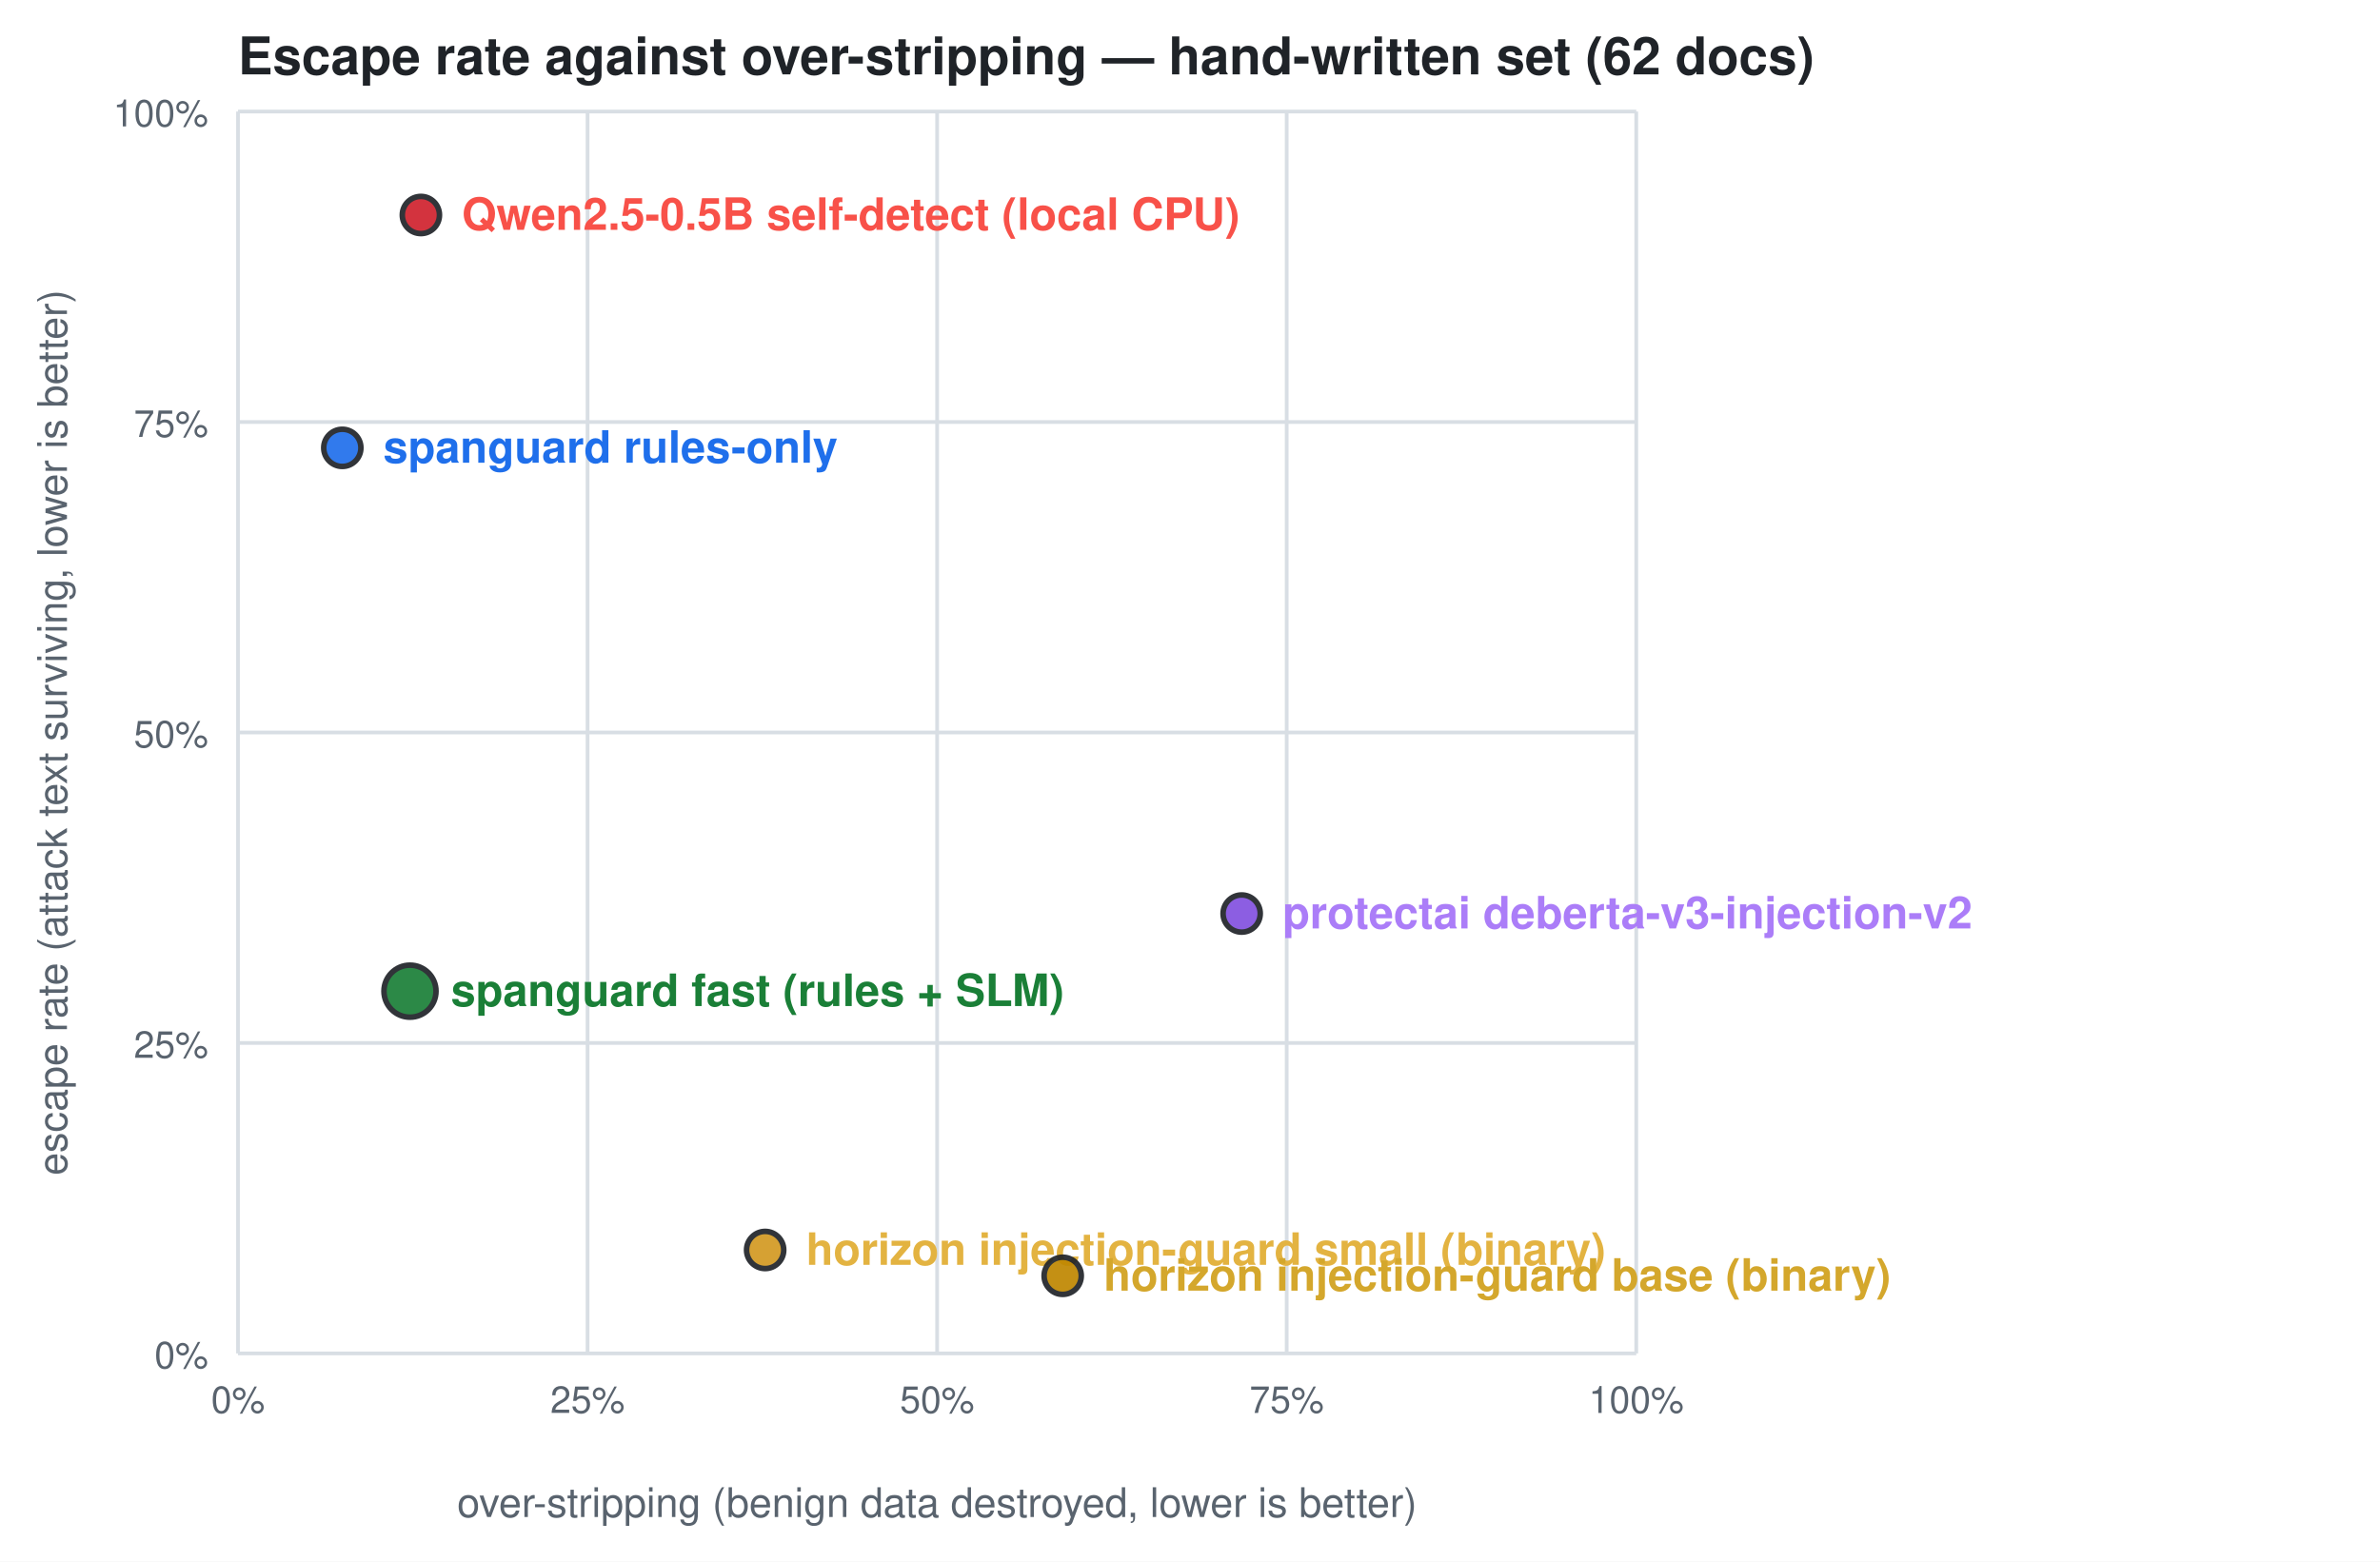
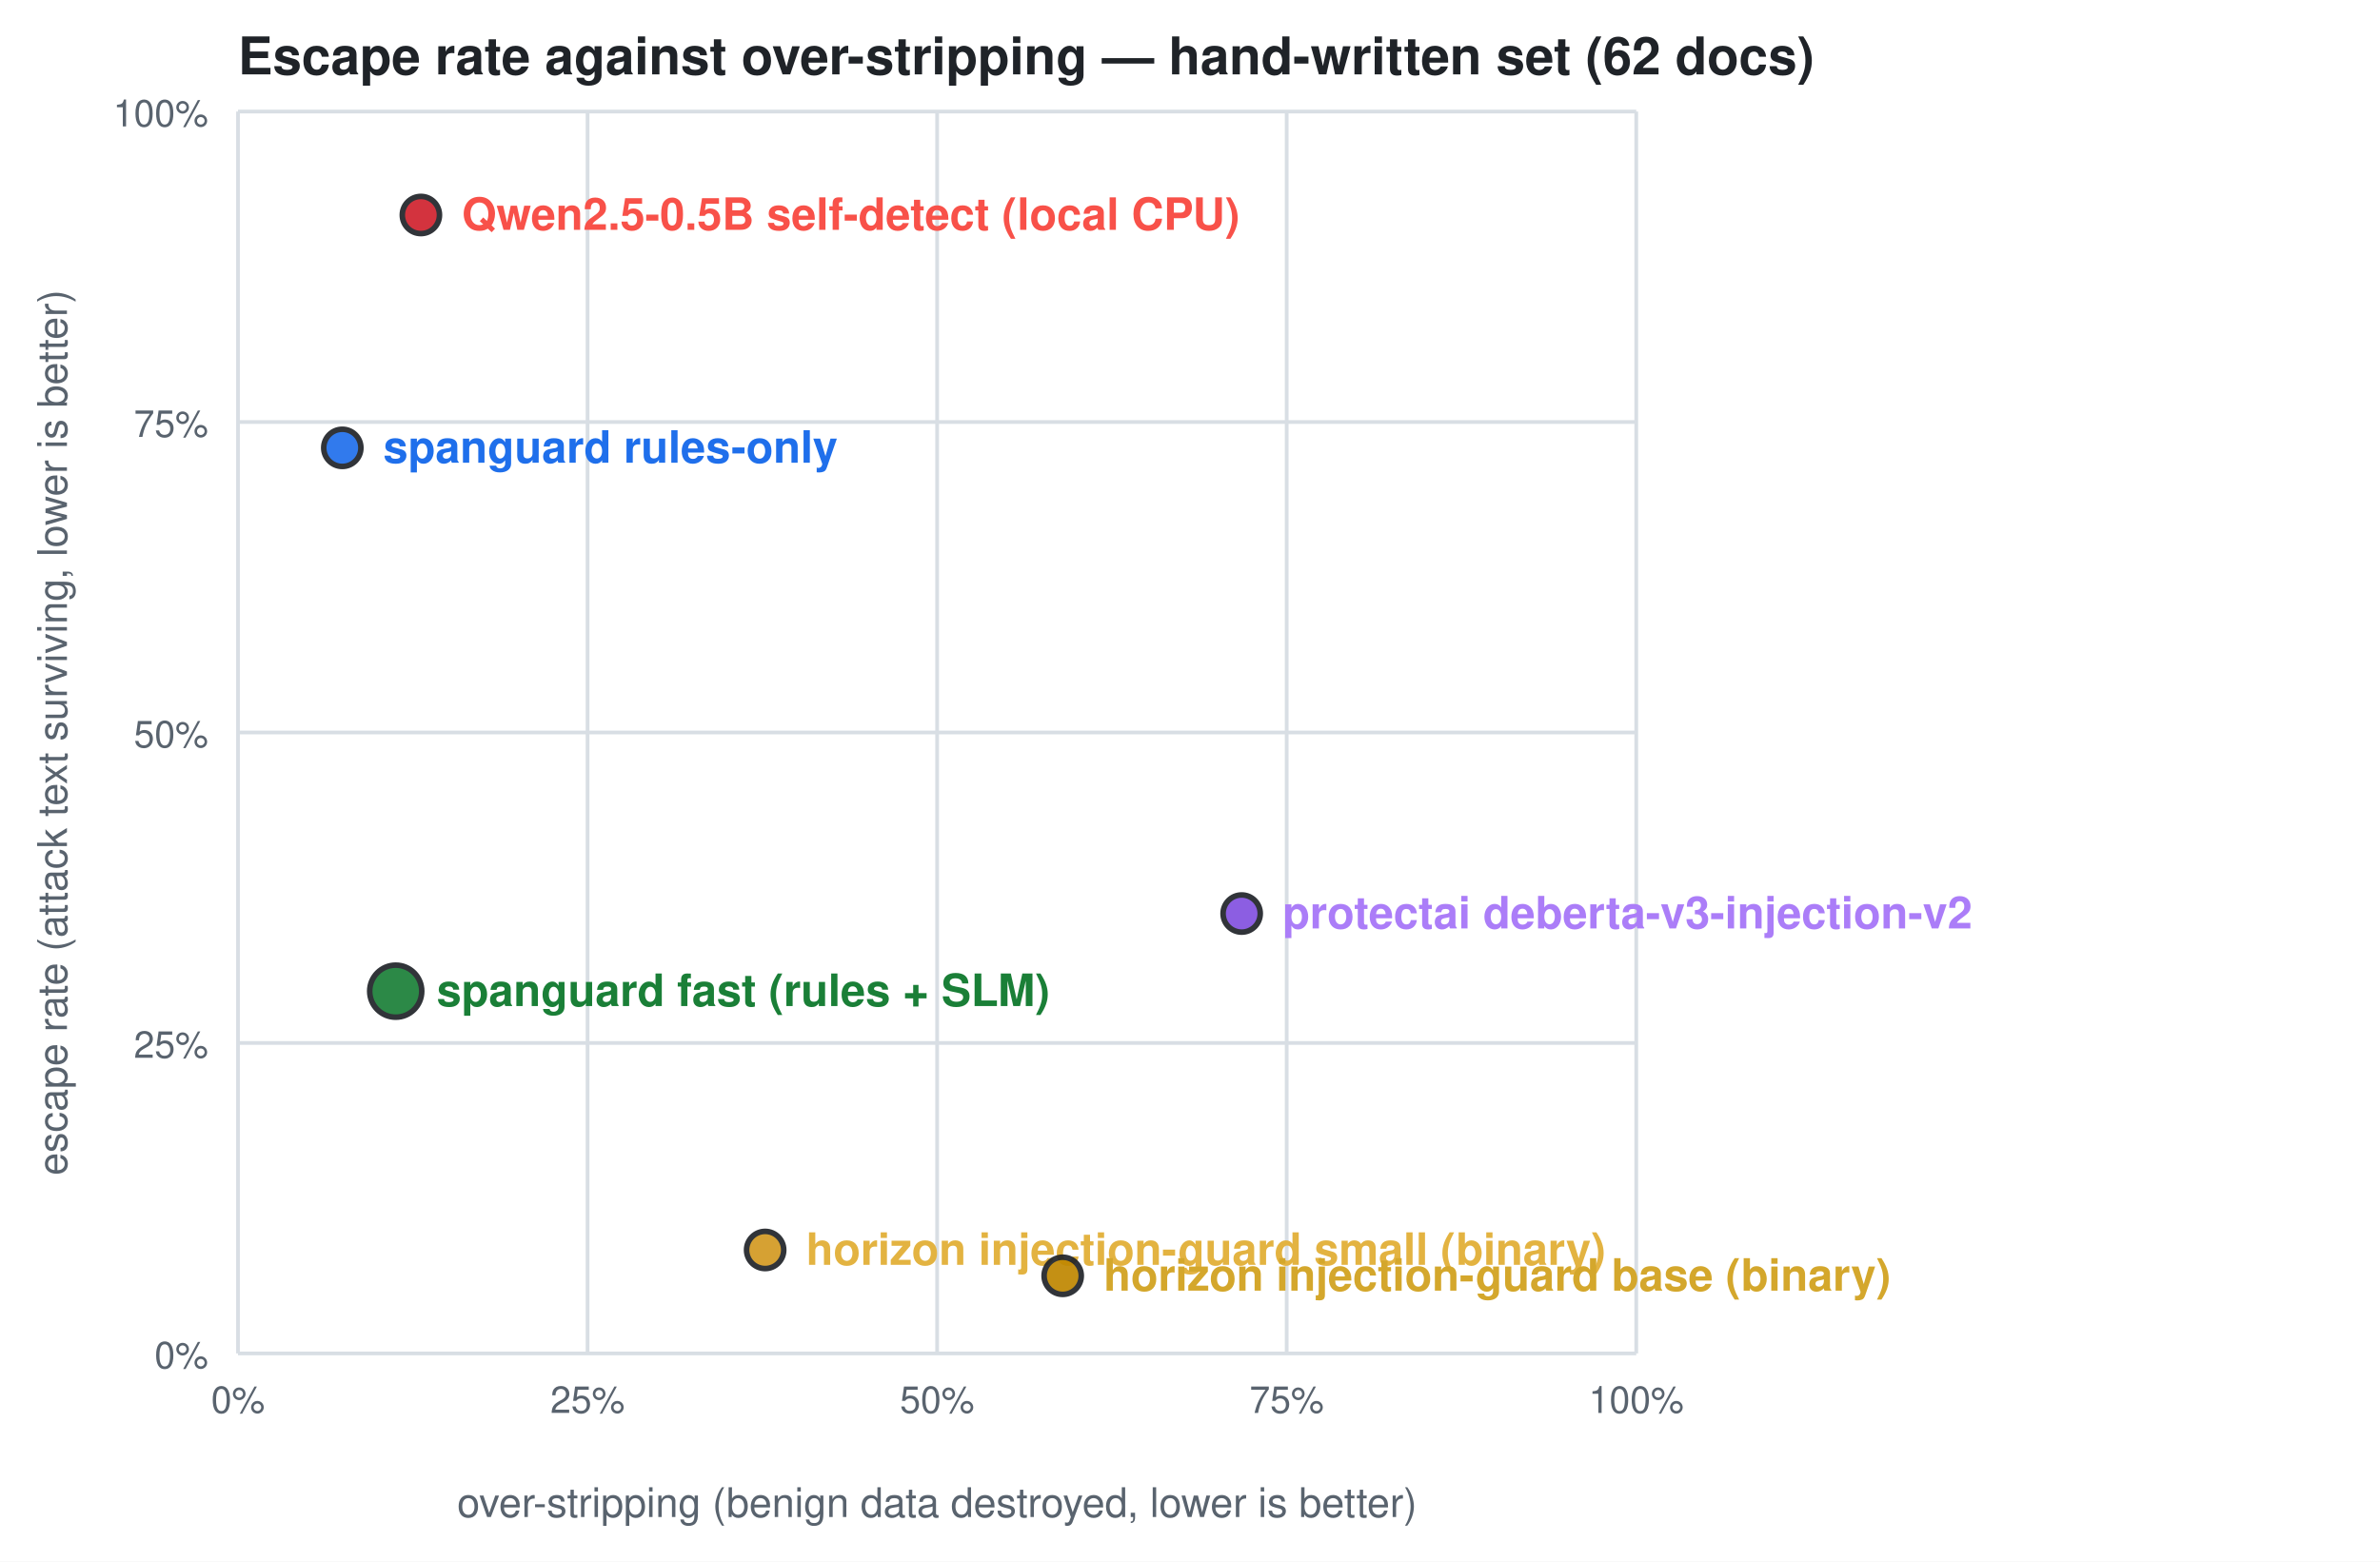
<svg xmlns="http://www.w3.org/2000/svg" width="640" height="420" viewBox="0 0 640 420" font-family="ui-sans-serif,system-ui,'Segoe UI',Helvetica,Arial,sans-serif">
  <rect width="640" height="420" fill="#ffffff" />
  <text x="64" y="20" font-size="14" fill="#1f2328" text-anchor="start" font-weight="600" font-family="ui-sans-serif,system-ui,'Segoe UI',Helvetica,Arial,sans-serif" opacity="1.0">Escape rate against over-stripping — hand-written set (62 docs)</text>
  <text x="252.0" y="408" font-size="11" fill="#59636e" text-anchor="middle" font-weight="normal" font-family="ui-sans-serif,system-ui,'Segoe UI',Helvetica,Arial,sans-serif" opacity="1.0">over-stripping (benign data destroyed, lower is better)</text>
  <g transform="rotate(-90 18 197.0)">
    <text x="18" y="197.0" font-size="11" fill="#59636e" text-anchor="middle" font-weight="normal" font-family="ui-sans-serif,system-ui,'Segoe UI',Helvetica,Arial,sans-serif" opacity="1.0">escape rate (attack text surviving, lower is better)</text>
  </g>
  <line x1="64.0" y1="30" x2="64.0" y2="364" stroke="#d8dee4" stroke-width="1" />
  <text x="64.0" y="380" font-size="10" fill="#59636e" text-anchor="middle" font-weight="normal" font-family="ui-sans-serif,system-ui,'Segoe UI',Helvetica,Arial,sans-serif" opacity="1.0">0%</text>
  <line x1="64" y1="30.0" x2="440" y2="30.0" stroke="#d8dee4" stroke-width="1" />
  <text x="56" y="34.0" font-size="10" fill="#59636e" text-anchor="end" font-weight="normal" font-family="ui-sans-serif,system-ui,'Segoe UI',Helvetica,Arial,sans-serif" opacity="1.0">100%</text>
  <line x1="158.0" y1="30" x2="158.0" y2="364" stroke="#d8dee4" stroke-width="1" />
  <text x="158.0" y="380" font-size="10" fill="#59636e" text-anchor="middle" font-weight="normal" font-family="ui-sans-serif,system-ui,'Segoe UI',Helvetica,Arial,sans-serif" opacity="1.0">25%</text>
  <line x1="64" y1="113.5" x2="440" y2="113.5" stroke="#d8dee4" stroke-width="1" />
  <text x="56" y="117.5" font-size="10" fill="#59636e" text-anchor="end" font-weight="normal" font-family="ui-sans-serif,system-ui,'Segoe UI',Helvetica,Arial,sans-serif" opacity="1.0">75%</text>
  <line x1="252.0" y1="30" x2="252.0" y2="364" stroke="#d8dee4" stroke-width="1" />
  <text x="252.0" y="380" font-size="10" fill="#59636e" text-anchor="middle" font-weight="normal" font-family="ui-sans-serif,system-ui,'Segoe UI',Helvetica,Arial,sans-serif" opacity="1.0">50%</text>
  <line x1="64" y1="197.0" x2="440" y2="197.0" stroke="#d8dee4" stroke-width="1" />
  <text x="56" y="201.0" font-size="10" fill="#59636e" text-anchor="end" font-weight="normal" font-family="ui-sans-serif,system-ui,'Segoe UI',Helvetica,Arial,sans-serif" opacity="1.0">50%</text>
  <line x1="346.0" y1="30" x2="346.0" y2="364" stroke="#d8dee4" stroke-width="1" />
  <text x="346.0" y="380" font-size="10" fill="#59636e" text-anchor="middle" font-weight="normal" font-family="ui-sans-serif,system-ui,'Segoe UI',Helvetica,Arial,sans-serif" opacity="1.0">75%</text>
  <line x1="64" y1="280.5" x2="440" y2="280.5" stroke="#d8dee4" stroke-width="1" />
  <text x="56" y="284.5" font-size="10" fill="#59636e" text-anchor="end" font-weight="normal" font-family="ui-sans-serif,system-ui,'Segoe UI',Helvetica,Arial,sans-serif" opacity="1.0">25%</text>
  <line x1="440.0" y1="30" x2="440.0" y2="364" stroke="#d8dee4" stroke-width="1" />
  <text x="440.0" y="380" font-size="10" fill="#59636e" text-anchor="middle" font-weight="normal" font-family="ui-sans-serif,system-ui,'Segoe UI',Helvetica,Arial,sans-serif" opacity="1.0">100%</text>
  <line x1="64" y1="364.0" x2="440" y2="364.0" stroke="#d8dee4" stroke-width="1" />
  <text x="56" y="368.0" font-size="10" fill="#59636e" text-anchor="end" font-weight="normal" font-family="ui-sans-serif,system-ui,'Segoe UI',Helvetica,Arial,sans-serif" opacity="1.0">0%</text>
-   <circle cx="110.248" cy="266.572" r="7" fill="#1a7f37" stroke="#1f2328" stroke-width="1.5" opacity="0.92" />
-   <text x="121.248" y="270.572" font-size="12" fill="#1a7f37" text-anchor="start" font-weight="600" font-family="ui-sans-serif,system-ui,'Segoe UI',Helvetica,Arial,sans-serif" opacity="1.0">spanguard fast (rules + SLM)</text>
+   <circle cx="106.413" cy="266.572" r="7" fill="#1a7f37" stroke="#1f2328" stroke-width="1.5" opacity="0.92" />
+   <text x="117.413" y="270.572" font-size="12" fill="#1a7f37" text-anchor="start" font-weight="600" font-family="ui-sans-serif,system-ui,'Segoe UI',Helvetica,Arial,sans-serif" opacity="1.0">spanguard fast (rules + SLM)</text>
  <circle cx="92.05" cy="120.447" r="5" fill="#1f6feb" stroke="#1f2328" stroke-width="1.5" opacity="0.92" />
  <text x="103.05" y="124.447" font-size="12" fill="#1f6feb" text-anchor="start" font-weight="600" font-family="ui-sans-serif,system-ui,'Segoe UI',Helvetica,Arial,sans-serif" opacity="1.0">spanguard rules-only</text>
  <circle cx="333.893" cy="245.697" r="5" fill="#8250df" stroke="#1f2328" stroke-width="1.5" opacity="0.92" />
  <text x="344.893" y="249.697" font-size="12" fill="#ab7df8" text-anchor="start" font-weight="600" font-family="ui-sans-serif,system-ui,'Segoe UI',Helvetica,Arial,sans-serif" opacity="1.0">protectai deberta-v3-injection-v2</text>
  <circle cx="113.181" cy="57.822" r="5" fill="#cf222e" stroke="#1f2328" stroke-width="1.5" opacity="0.92" />
  <text x="124.181" y="61.822" font-size="12" fill="#f85149" text-anchor="start" font-weight="600" font-family="ui-sans-serif,system-ui,'Segoe UI',Helvetica,Arial,sans-serif" opacity="1.0">Qwen2.5-0.5B self-detect (local CPU)</text>
  <circle cx="205.752" cy="336.178" r="5" fill="#d29922" stroke="#1f2328" stroke-width="1.5" opacity="0.92" />
  <text x="216.752" y="340.178" font-size="12" fill="#e3b341" text-anchor="start" font-weight="600" font-family="ui-sans-serif,system-ui,'Segoe UI',Helvetica,Arial,sans-serif" opacity="1.0">horizon injection-guard small (binary)</text>
  <circle cx="285.765" cy="343.125" r="5" fill="#bf8700" stroke="#1f2328" stroke-width="1.5" opacity="0.92" />
  <text x="296.765" y="347.125" font-size="12" fill="#d4a72c" text-anchor="start" font-weight="600" font-family="ui-sans-serif,system-ui,'Segoe UI',Helvetica,Arial,sans-serif" opacity="1.0">horizon injection-guard base (binary)</text>
</svg>
